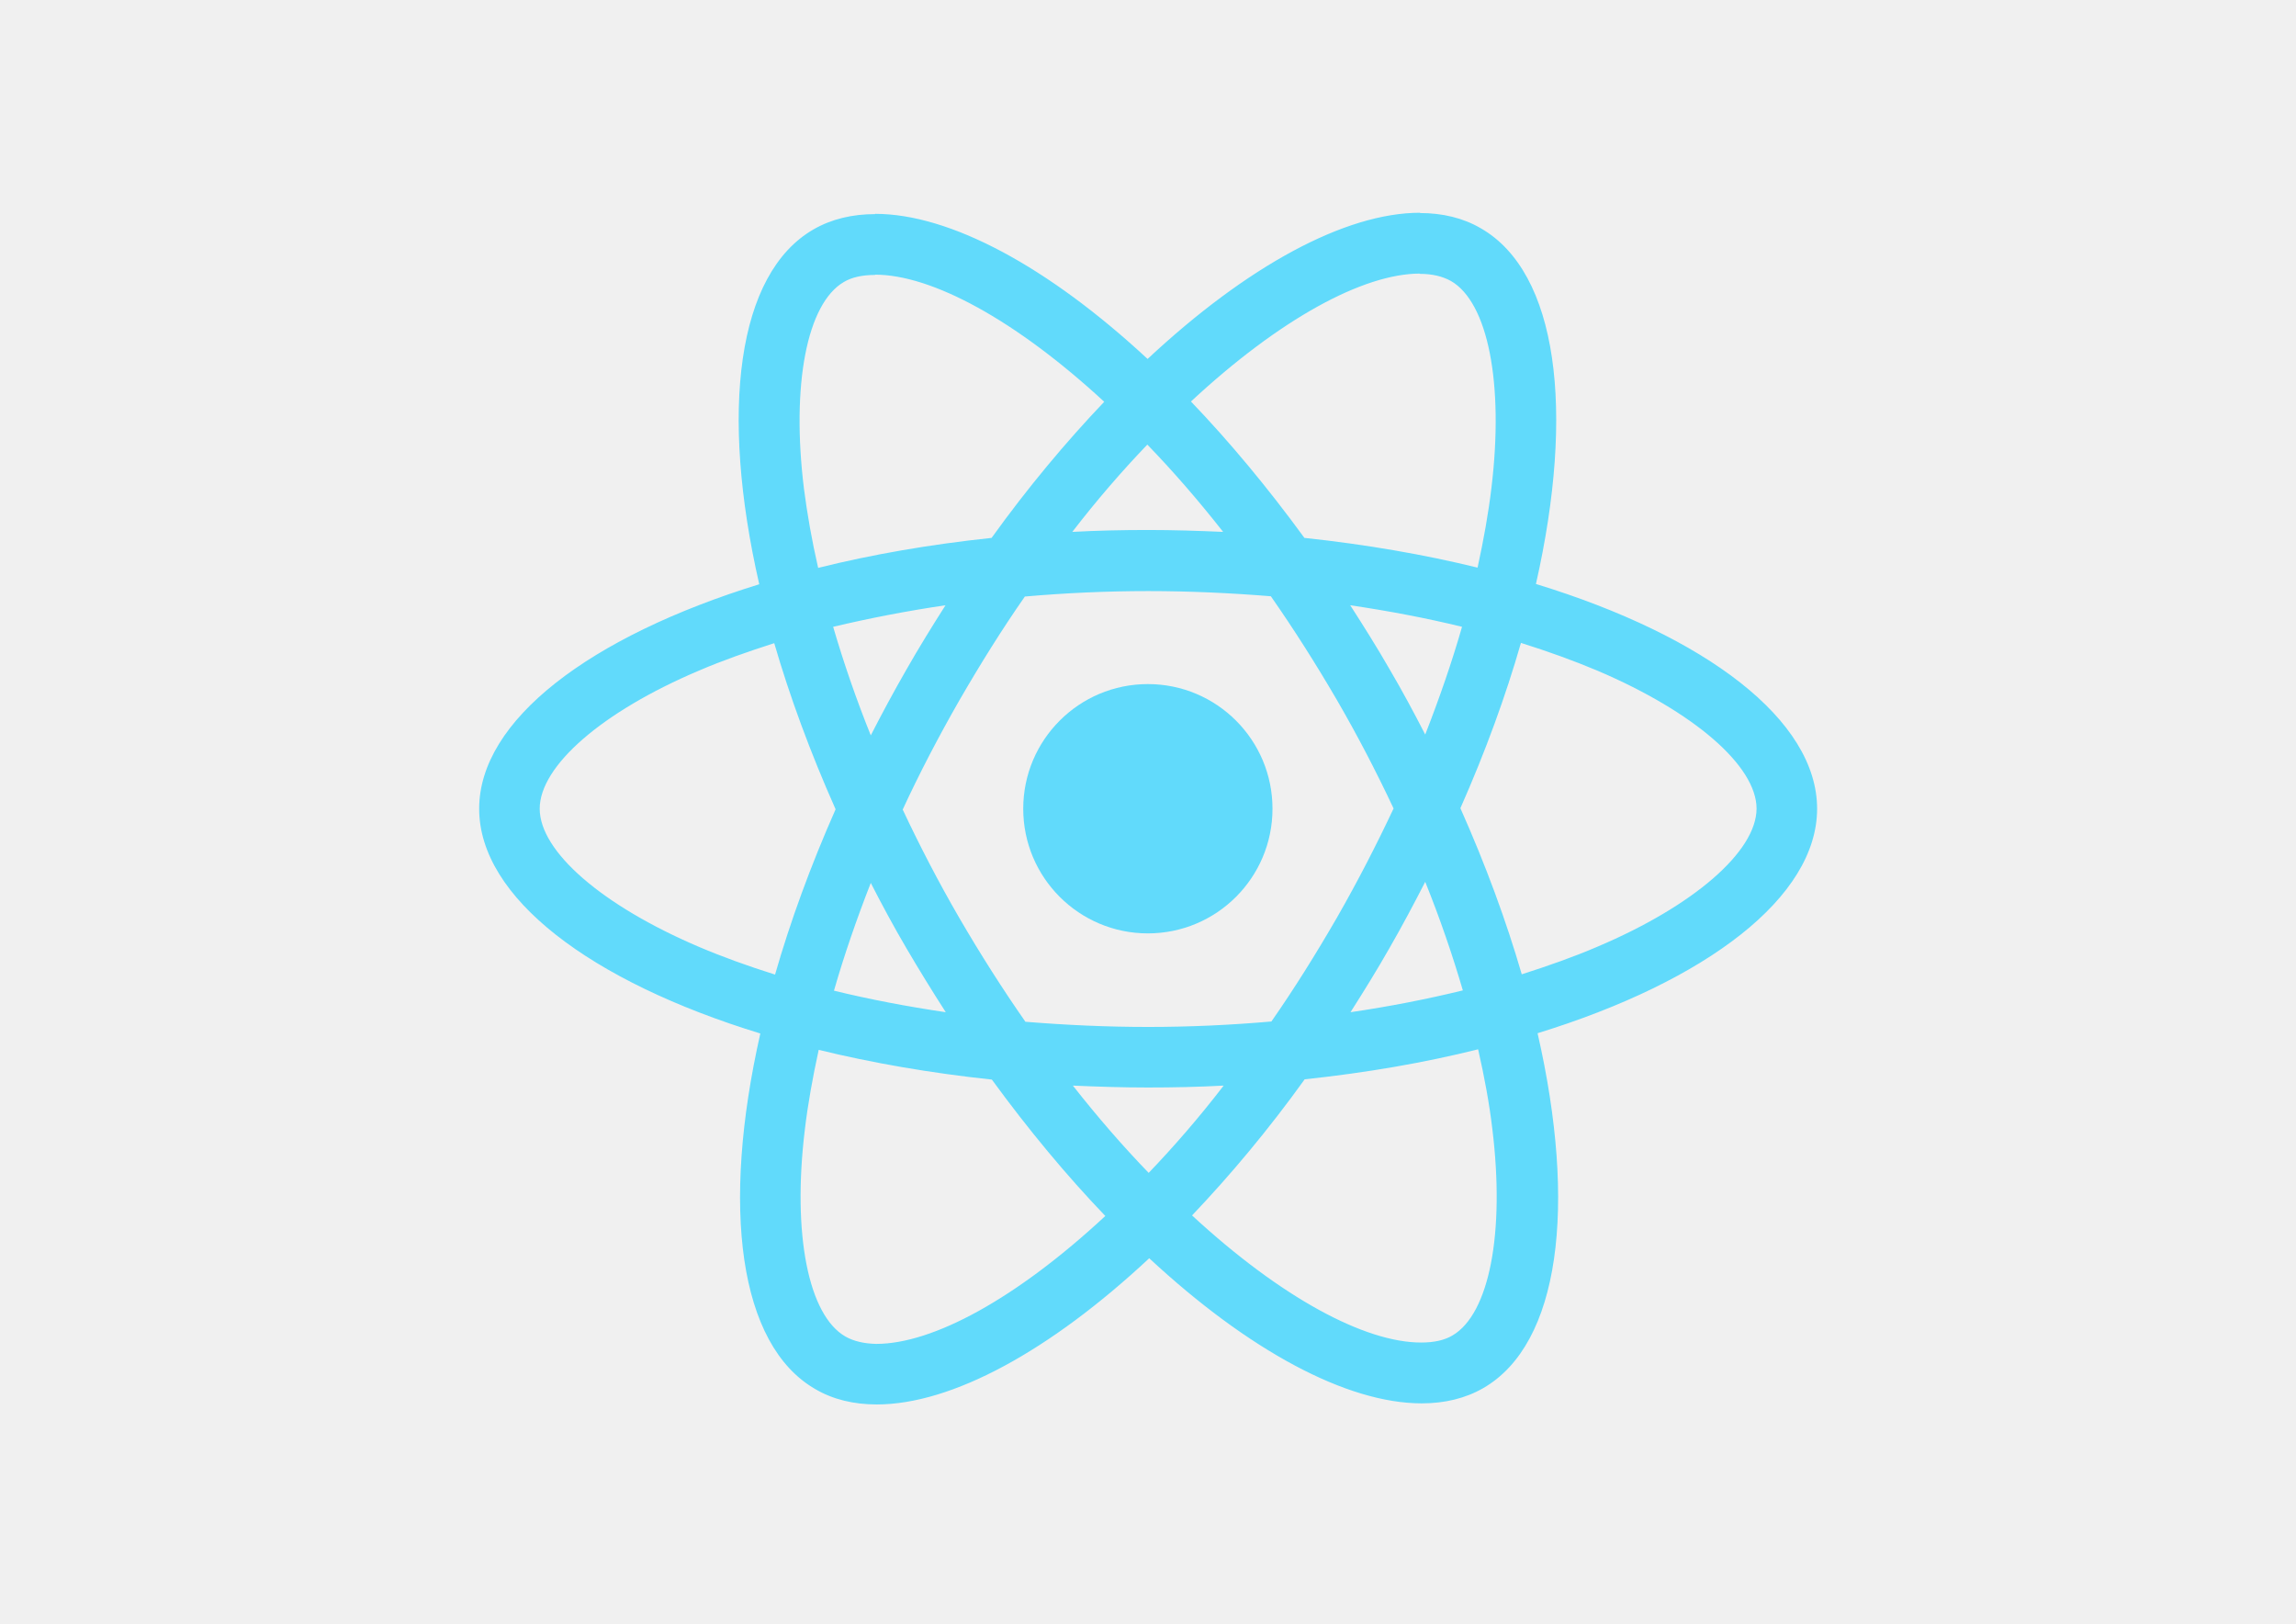
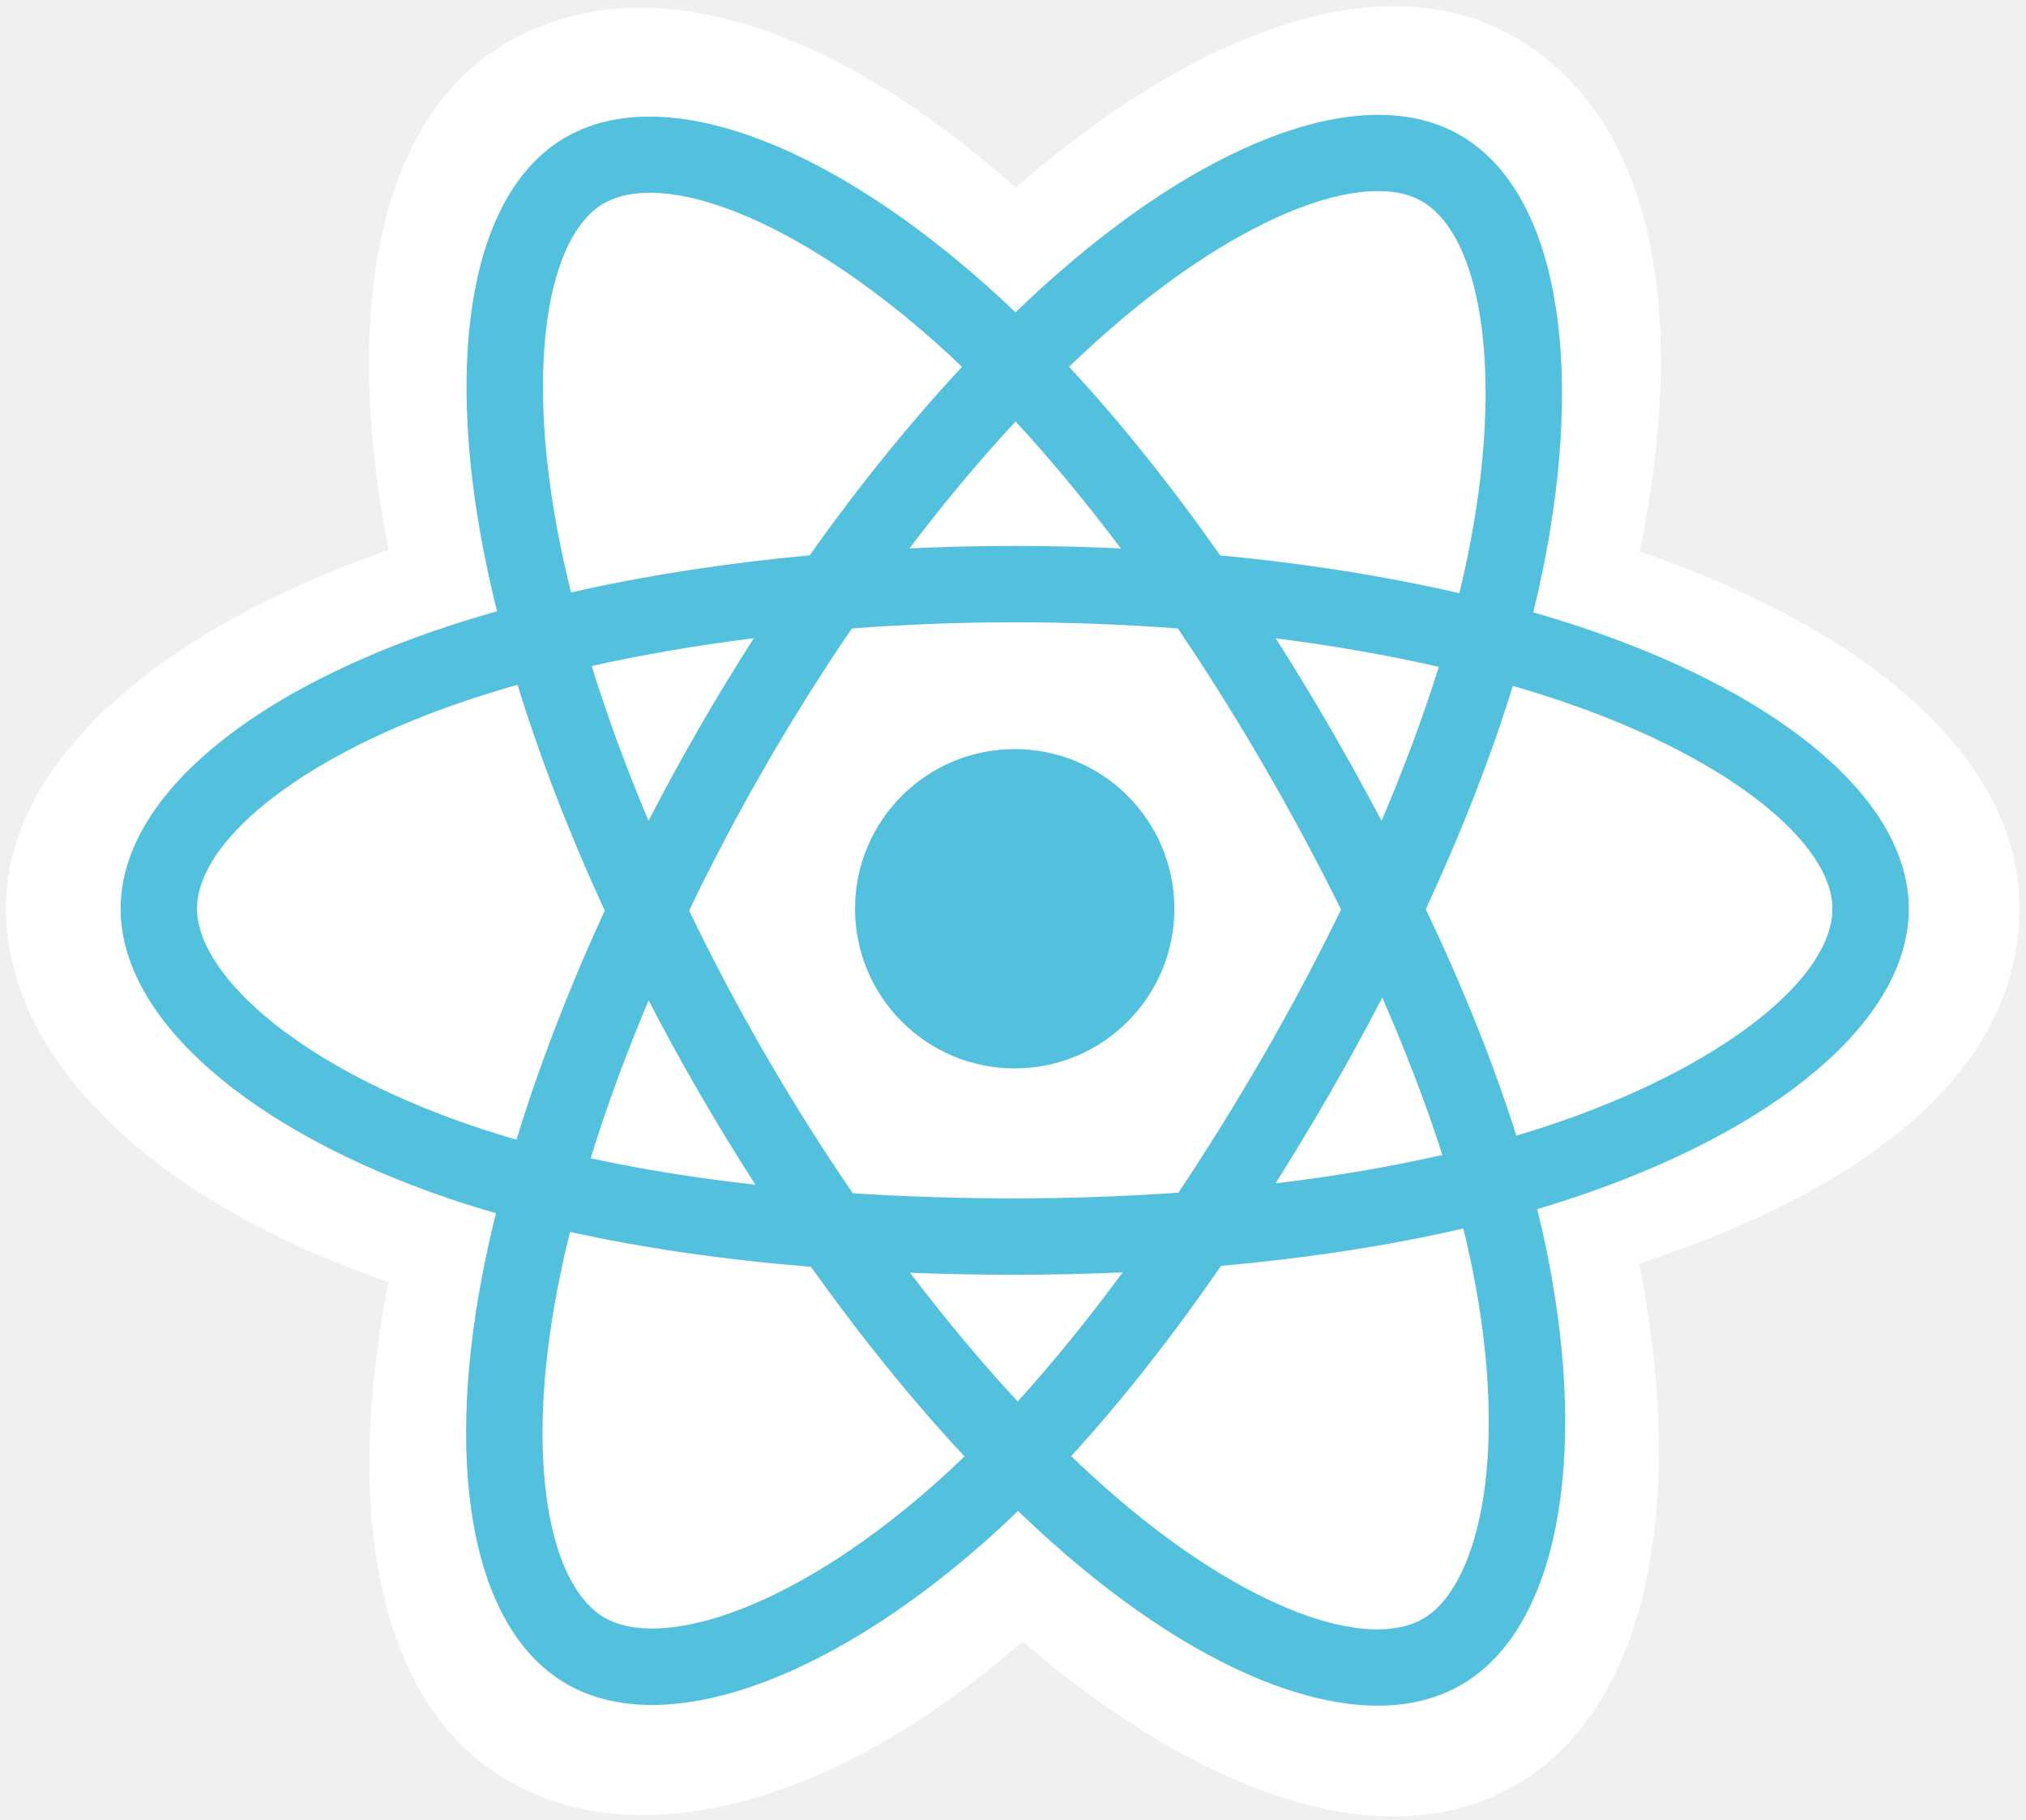
- <svg xmlns="http://www.w3.org/2000/svg" version="1.1" id="Layer_2_1_" x="0px" y="0px" viewBox="0 0 841.9 595.3" enable-background="new 0 0 841.9 595.3" xml:space="preserve">
-   <g>
-     <path fill="#61DAFB" d="M666.3,296.5c0-32.5-40.7-63.3-103.1-82.4c14.4-63.6,8-114.2-20.2-130.4c-6.5-3.8-14.1-5.6-22.4-5.6v22.3   c4.6,0,8.3,0.9,11.4,2.6c13.6,7.8,19.5,37.5,14.9,75.7c-1.1,9.4-2.9,19.3-5.1,29.4c-19.6-4.8-41-8.5-63.5-10.9   c-13.5-18.5-27.5-35.3-41.6-50c32.6-30.3,63.2-46.9,84-46.9l0-22.3c0,0,0,0,0,0c-27.5,0-63.5,19.6-99.9,53.6   c-36.4-33.8-72.4-53.2-99.9-53.2v22.3c20.7,0,51.4,16.5,84,46.6c-14,14.7-28,31.4-41.3,49.9c-22.6,2.4-44,6.1-63.6,11   c-2.3-10-4-19.7-5.2-29c-4.7-38.2,1.1-67.9,14.6-75.8c3-1.8,6.9-2.6,11.5-2.6l0-22.3c0,0,0,0,0,0c-8.4,0-16,1.8-22.6,5.6   c-28.1,16.2-34.4,66.7-19.9,130.1c-62.2,19.2-102.7,49.9-102.7,82.3c0,32.5,40.7,63.3,103.1,82.4c-14.4,63.6-8,114.2,20.2,130.4   c6.5,3.8,14.1,5.6,22.5,5.6c27.5,0,63.5-19.6,99.9-53.6c36.4,33.8,72.4,53.2,99.9,53.2c8.4,0,16-1.8,22.6-5.6   c28.1-16.2,34.4-66.7,19.9-130.1C625.8,359.7,666.3,328.9,666.3,296.5z M536.1,229.8c-3.7,12.9-8.3,26.2-13.5,39.5   c-4.1-8-8.4-16-13.1-24c-4.6-8-9.5-15.8-14.4-23.4C509.3,224,523,226.6,536.1,229.8z M490.3,336.3c-7.8,13.5-15.8,26.3-24.1,38.2   c-14.9,1.3-30,2-45.2,2c-15.1,0-30.2-0.7-45-1.9c-8.3-11.9-16.4-24.6-24.2-38c-7.6-13.1-14.5-26.4-20.8-39.8   c6.2-13.4,13.2-26.8,20.7-39.9c7.8-13.5,15.8-26.3,24.1-38.2c14.9-1.3,30-2,45.2-2c15.1,0,30.2,0.7,45,1.9   c8.3,11.9,16.4,24.6,24.2,38c7.6,13.1,14.5,26.4,20.8,39.8C504.7,309.8,497.8,323.2,490.3,336.3z M522.6,323.3   c5.4,13.4,10,26.8,13.8,39.8c-13.1,3.2-26.9,5.9-41.2,8c4.9-7.7,9.8-15.6,14.4-23.7C514.2,339.4,518.5,331.3,522.6,323.3z    M421.2,430c-9.3-9.6-18.6-20.3-27.8-32c9,0.4,18.2,0.7,27.5,0.7c9.4,0,18.7-0.2,27.8-0.7C439.7,409.7,430.4,420.4,421.2,430z    M346.8,371.1c-14.2-2.1-27.9-4.7-41-7.9c3.7-12.9,8.3-26.2,13.5-39.5c4.1,8,8.4,16,13.1,24C337.1,355.7,341.9,363.5,346.8,371.1z    M420.7,163c9.3,9.6,18.6,20.3,27.8,32c-9-0.4-18.2-0.7-27.5-0.7c-9.4,0-18.7,0.2-27.8,0.7C402.2,183.3,411.5,172.6,420.7,163z    M346.7,221.9c-4.9,7.7-9.8,15.6-14.4,23.7c-4.6,8-8.9,16-13,24c-5.4-13.4-10-26.8-13.8-39.8C318.6,226.7,332.4,224,346.7,221.9z    M256.2,347.1c-35.4-15.1-58.3-34.9-58.3-50.6c0-15.7,22.9-35.6,58.3-50.6c8.6-3.7,18-7,27.7-10.1c5.7,19.6,13.2,40,22.5,60.9   c-9.2,20.8-16.6,41.1-22.2,60.6C274.3,354.2,264.9,350.8,256.2,347.1z M310,490c-13.6-7.8-19.5-37.5-14.9-75.7   c1.1-9.4,2.9-19.3,5.1-29.4c19.6,4.8,41,8.5,63.5,10.9c13.5,18.5,27.5,35.3,41.6,50c-32.6,30.3-63.2,46.9-84,46.9   C316.8,492.6,313,491.7,310,490z M547.2,413.8c4.7,38.2-1.1,67.9-14.6,75.8c-3,1.8-6.9,2.6-11.5,2.6c-20.7,0-51.4-16.5-84-46.6   c14-14.7,28-31.4,41.3-49.9c22.6-2.4,44-6.1,63.6-11C544.3,394.8,546.1,404.5,547.2,413.8z M585.7,347.1c-8.6,3.7-18,7-27.7,10.1   c-5.7-19.6-13.2-40-22.5-60.9c9.2-20.8,16.6-41.1,22.2-60.6c9.9,3.1,19.3,6.5,28.1,10.2c35.4,15.1,58.3,34.9,58.3,50.6   C644,312.2,621.1,332.1,585.7,347.1z" />
-     <polygon fill="#61DAFB" points="320.8,78.4 320.8,78.4 320.8,78.4  " />
-     <circle fill="#61DAFB" cx="420.9" cy="296.5" r="45.7" />
-     <polygon fill="#61DAFB" points="520.5,78.1 520.5,78.1 520.5,78.1  " />
-   </g>
+ <svg xmlns="http://www.w3.org/2000/svg" width="2500" height="2246" viewBox="0 0 256 230" preserveAspectRatio="xMinYMin meet">
+   <path d="M.754 114.75c0 19.215 18.763 37.152 48.343 47.263-5.907 29.737-1.058 53.706 15.136 63.045 16.645 9.6 41.443 2.955 64.98-17.62 22.943 19.744 46.13 27.514 62.31 18.148 16.63-9.627 21.687-35.221 15.617-65.887 30.81-10.186 48.044-25.481 48.044-44.949 0-18.769-18.797-35.006-47.979-45.052 6.535-31.933.998-55.32-15.867-65.045-16.259-9.376-39.716-1.204-62.996 19.056C104.122 2.205 80.897-4.36 64.05 5.392 47.806 14.795 43.171 39.2 49.097 69.487 20.515 79.452.754 96.057.754 114.75z" fill="#FFF" />
+   <path d="M201.025 79.674a151.364 151.364 0 0 0-7.274-2.292 137.5 137.5 0 0 0 1.124-4.961c5.506-26.728 1.906-48.26-10.388-55.348-11.787-6.798-31.065.29-50.535 17.233a151.136 151.136 0 0 0-5.626 5.163 137.573 137.573 0 0 0-3.744-3.458c-20.405-18.118-40.858-25.752-53.139-18.643-11.776 6.817-15.264 27.06-10.307 52.39a150.91 150.91 0 0 0 1.67 7.484c-2.894.822-5.689 1.698-8.363 2.63-23.922 8.34-39.2 21.412-39.2 34.97 0 14.004 16.4 28.05 41.318 36.566a128.44 128.44 0 0 0 6.11 1.91 147.813 147.813 0 0 0-1.775 8.067c-4.726 24.89-1.035 44.653 10.71 51.428 12.131 6.995 32.491-.195 52.317-17.525 1.567-1.37 3.14-2.823 4.715-4.346a148.34 148.34 0 0 0 6.108 5.573c19.204 16.525 38.17 23.198 49.905 16.405 12.12-7.016 16.058-28.247 10.944-54.078-.39-1.973-.845-3.988-1.355-6.04 1.43-.422 2.833-.858 4.202-1.312 25.904-8.582 42.757-22.457 42.757-36.648 0-13.607-15.77-26.767-40.174-35.168z" fill="#53C1DE" />
+   <path d="M195.406 142.328c-1.235.409-2.503.804-3.795 1.187-2.86-9.053-6.72-18.68-11.442-28.625 4.507-9.71 8.217-19.213 10.997-28.208 2.311.67 4.555 1.375 6.717 2.12 20.91 7.197 33.664 17.84 33.664 26.04 0 8.735-13.775 20.075-36.14 27.486zm-9.28 18.389c2.261 11.422 2.584 21.749 1.086 29.822-1.346 7.254-4.052 12.09-7.398 14.027-7.121 4.122-22.35-1.236-38.772-15.368-1.883-1.62-3.78-3.35-5.682-5.18 6.367-6.964 12.73-15.06 18.94-24.05 10.924-.969 21.244-2.554 30.603-4.717.46 1.86.87 3.683 1.223 5.466zm-93.85 43.137c-6.957 2.457-12.498 2.527-15.847.596-7.128-4.11-10.09-19.98-6.049-41.265a138.507 138.507 0 0 1 1.65-7.502c9.255 2.047 19.5 3.52 30.45 4.408 6.251 8.797 12.798 16.883 19.396 23.964a118.863 118.863 0 0 1-4.305 3.964c-8.767 7.664-17.552 13.1-25.294 15.835zm-32.593-61.58c-11.018-3.766-20.117-8.66-26.354-14-5.604-4.8-8.434-9.565-8.434-13.432 0-8.227 12.267-18.722 32.726-25.855a139.276 139.276 0 0 1 7.777-2.447c2.828 9.197 6.537 18.813 11.013 28.537-4.534 9.869-8.296 19.638-11.15 28.943a118.908 118.908 0 0 1-5.578-1.746zm10.926-74.37c-4.247-21.703-1.427-38.074 5.67-42.182 7.56-4.376 24.275 1.864 41.893 17.507 1.126 1 2.257 2.047 3.39 3.13-6.564 7.049-13.051 15.074-19.248 23.82-10.627.985-20.8 2.567-30.152 4.686a141.525 141.525 0 0 1-1.553-6.962zm97.467 24.067a306.982 306.982 0 0 0-6.871-11.3c7.21.91 14.117 2.12 20.603 3.601-1.947 6.241-4.374 12.767-7.232 19.457a336.42 336.42 0 0 0-6.5-11.758zm-39.747-38.714c4.452 4.823 8.911 10.209 13.297 16.052a284.245 284.245 0 0 0-26.706-.006c4.39-5.789 8.887-11.167 13.409-16.046zm-40.002 38.78a285.24 285.24 0 0 0-6.378 11.685c-2.811-6.667-5.216-13.222-7.18-19.552 6.447-1.443 13.322-2.622 20.485-3.517a283.79 283.79 0 0 0-6.927 11.384zm7.133 57.683c-7.4-.826-14.379-1.945-20.824-3.348 1.995-6.442 4.453-13.138 7.324-19.948a283.494 283.494 0 0 0 6.406 11.692 285.27 285.27 0 0 0 7.094 11.604zm33.136 27.389c-4.575-4.937-9.138-10.397-13.595-16.27 4.326.17 8.737.256 13.22.256 4.606 0 9.159-.103 13.64-.303-4.4 5.98-8.843 11.448-13.265 16.317zm46.072-51.032c3.02 6.884 5.566 13.544 7.588 19.877-6.552 1.495-13.625 2.699-21.078 3.593a337.537 337.537 0 0 0 6.937-11.498 306.632 306.632 0 0 0 6.553-11.972zm-14.915 7.15a316.478 316.478 0 0 1-10.84 17.49c-6.704.479-13.632.726-20.692.726-7.031 0-13.871-.219-20.458-.646A273.798 273.798 0 0 1 96.72 133.28a271.334 271.334 0 0 1-9.64-18.206 273.864 273.864 0 0 1 9.611-18.216v.002a271.252 271.252 0 0 1 10.956-17.442c6.72-.508 13.61-.774 20.575-.774 6.996 0 13.895.268 20.613.78a290.704 290.704 0 0 1 10.887 17.383 316.418 316.418 0 0 1 9.741 18.13 290.806 290.806 0 0 1-9.709 18.29zm19.913-107.792c7.566 4.364 10.509 21.961 5.755 45.038a127.525 127.525 0 0 1-1.016 4.492c-9.374-2.163-19.554-3.773-30.212-4.773-6.209-8.841-12.642-16.88-19.1-23.838a141.92 141.92 0 0 1 5.196-4.766c16.682-14.518 32.273-20.25 39.377-16.153z" fill="#FFF" />
+   <path d="M128.221 94.665c11.144 0 20.177 9.034 20.177 20.177 0 11.144-9.033 20.178-20.177 20.178-11.143 0-20.177-9.034-20.177-20.178 0-11.143 9.034-20.177 20.177-20.177" fill="#53C1DE" />
</svg>
